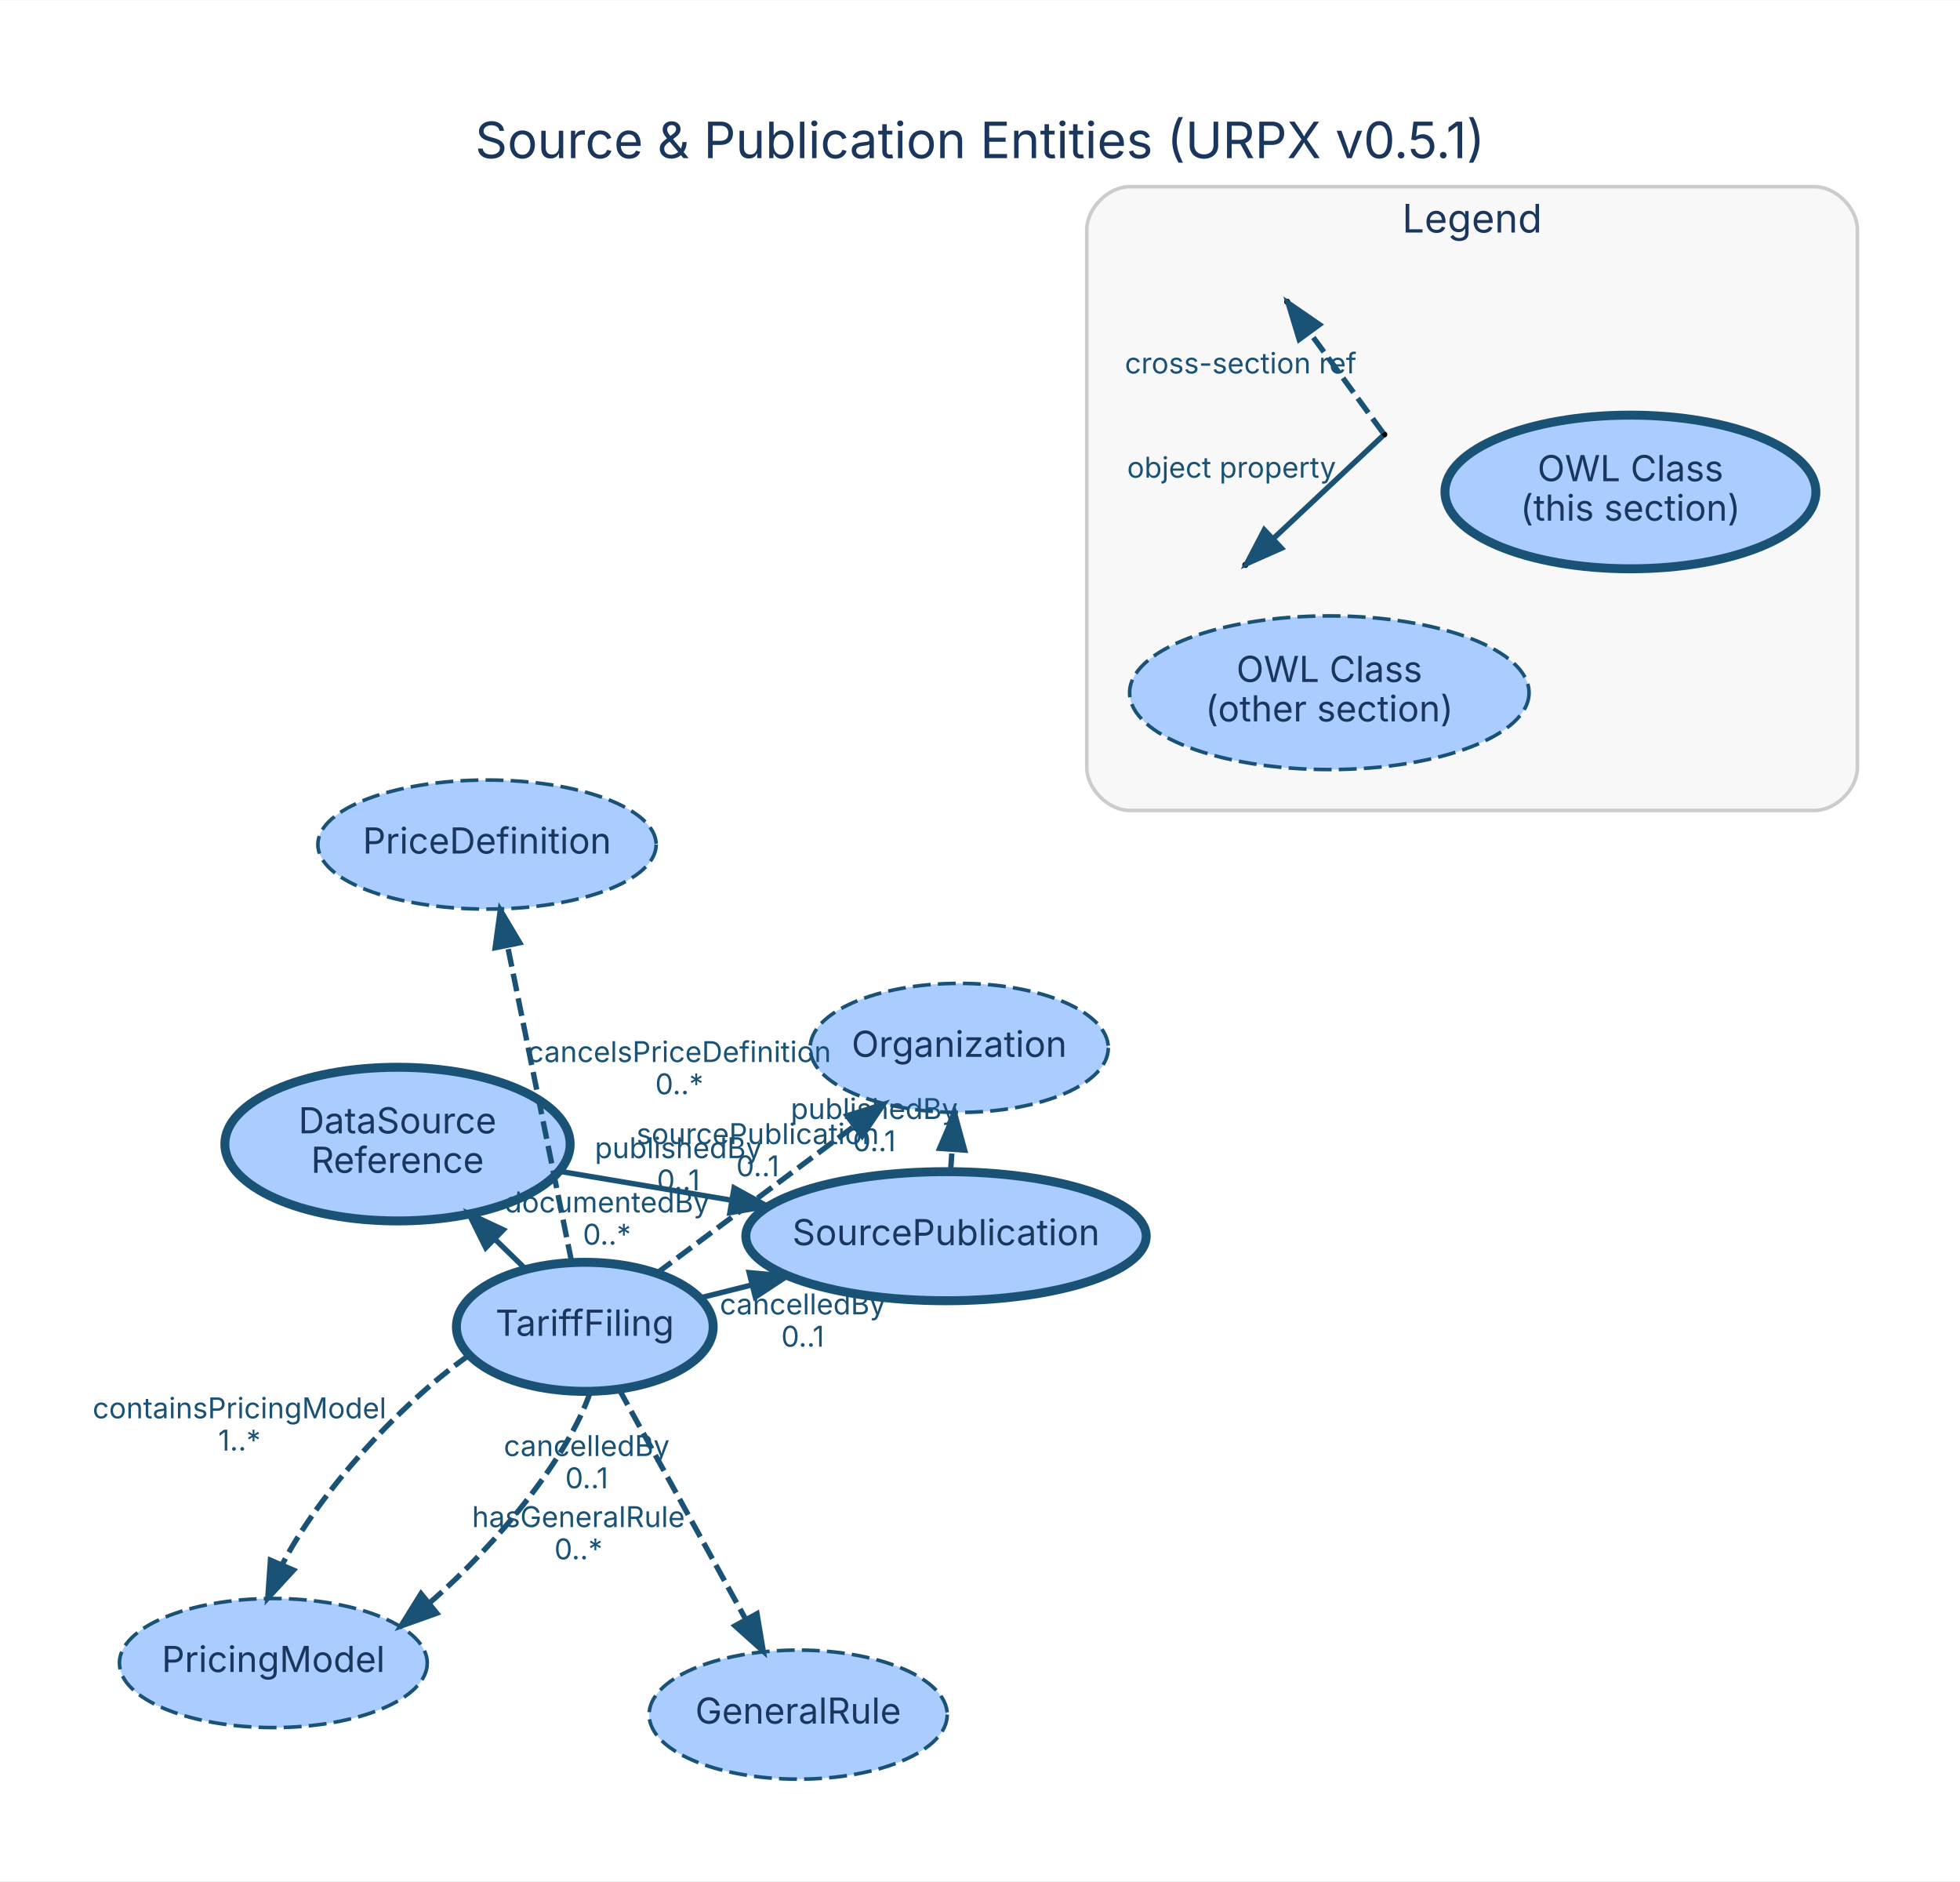
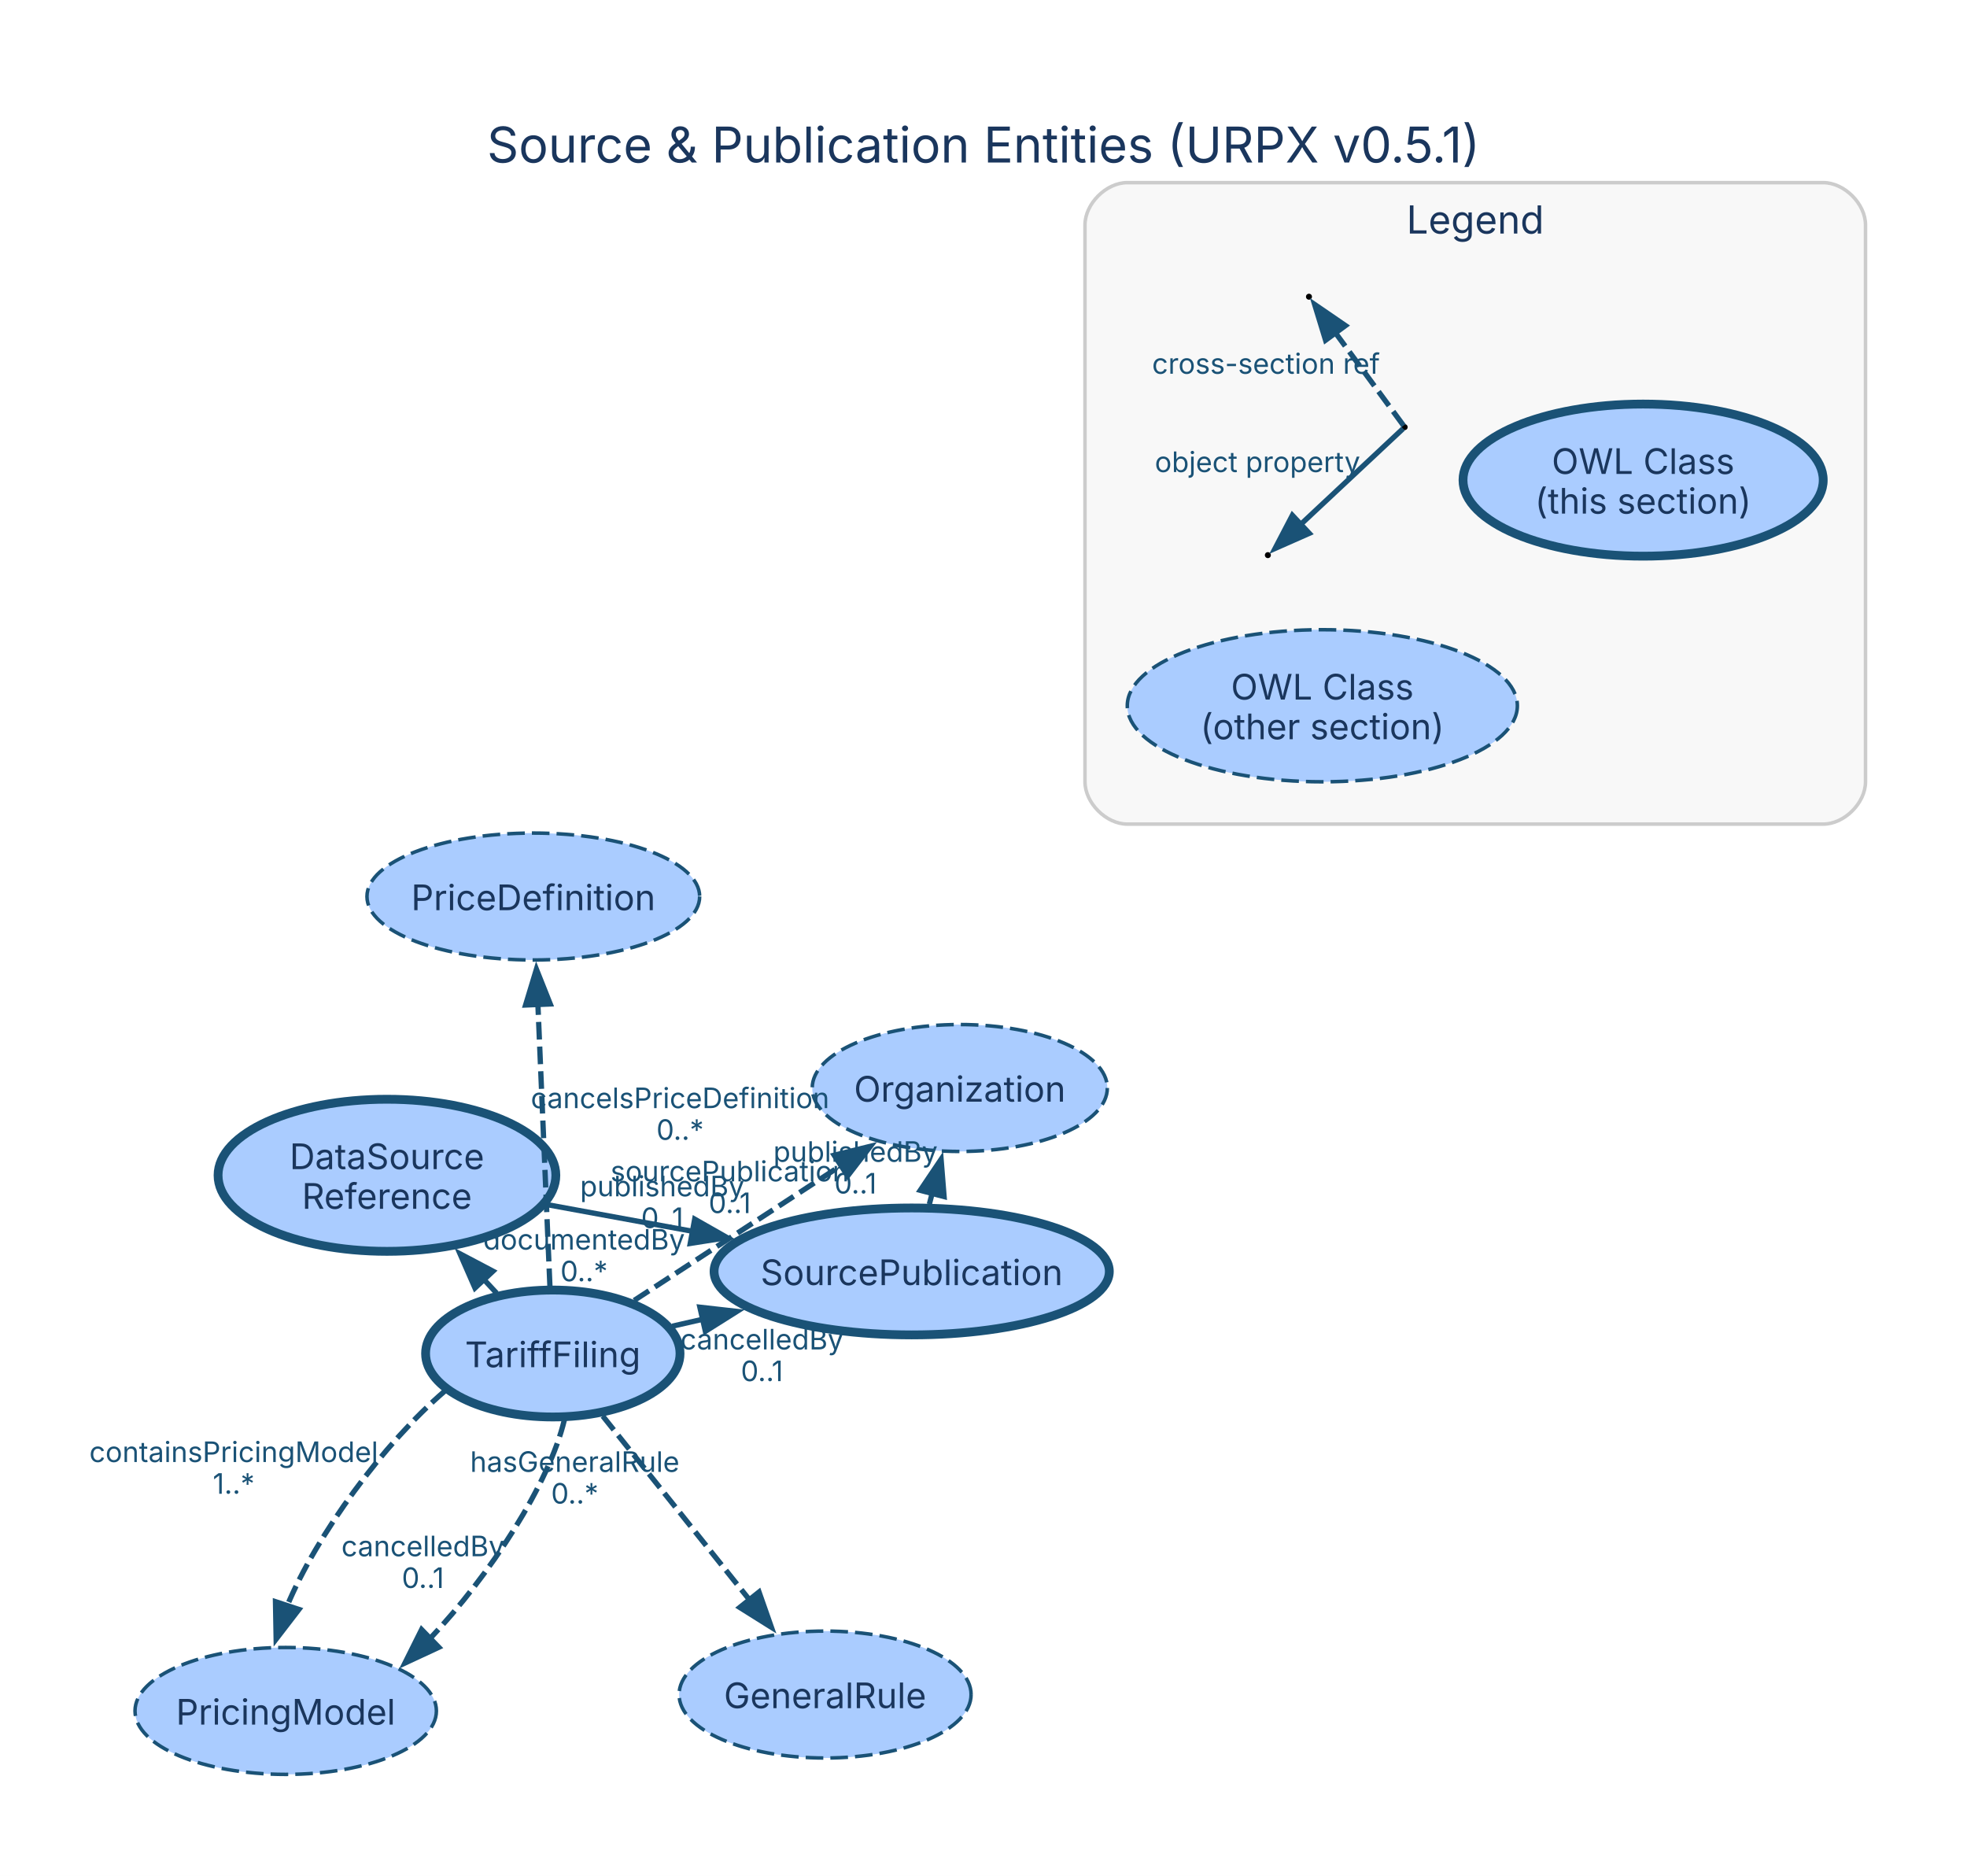
- <svg xmlns="http://www.w3.org/2000/svg" width="547pt" height="525pt" viewBox="0.00 0.00 546.82 524.60">
-   <g id="graph0" class="graph" transform="scale(1 1) rotate(0) translate(33.02 495.8)">
-     <polygon fill="white" stroke="transparent" points="-33.02,28.8 -33.02,-495.8 513.8,-495.8 513.8,28.8 -33.02,28.8" />
-     <text text-anchor="middle" x="240.39" y="-451.8" font-family="Inter, Helvetica, Arial, sans-serif" font-size="14.00" fill="#1a365d">Source &amp; Publication Entities (URPX v0.5.1)</text>
+ <svg xmlns="http://www.w3.org/2000/svg" width="558pt" height="532pt" viewBox="0.00 0.00 558.00 532.00">
+   <g id="graph0" class="graph" transform="scale(1 1) rotate(0) translate(38.3 503.29)">
+     <polygon fill="white" stroke="none" points="-38.3,28.8 -38.3,-503.29 519.71,-503.29 519.71,28.8 -38.3,28.8" />
+     <text xml:space="preserve" text-anchor="middle" x="240.7" y="-457.19" font-family="Inter, Helvetica, Arial, sans-serif" font-size="14.00" fill="#1a365d">Source &amp; Publication Entities (URPX v0.5.1)</text>
    <g id="clust1" class="cluster">
-       <path fill="#f8f8f8" stroke="#cccccc" d="M282.18,-269.85C282.18,-269.85 473.18,-269.85 473.18,-269.85 479.18,-269.85 485.18,-275.85 485.18,-281.85 485.18,-281.85 485.18,-431.85 485.18,-431.85 485.18,-437.85 479.18,-443.85 473.18,-443.85 473.18,-443.85 282.18,-443.85 282.18,-443.85 276.18,-443.85 270.18,-437.85 270.18,-431.85 270.18,-431.85 270.18,-281.85 270.18,-281.85 270.18,-275.85 276.18,-269.85 282.18,-269.85" />
-       <text text-anchor="middle" x="377.68" y="-431.05" font-family="Inter, Helvetica, Arial, sans-serif" font-size="11.00" fill="#1a365d">Legend</text>
+       <path fill="#f8f8f8" stroke="#cccccc" d="M281.49,-269.54C281.49,-269.54 478.91,-269.54 478.91,-269.54 484.91,-269.54 490.91,-275.54 490.91,-281.54 490.91,-281.54 490.91,-439.49 490.91,-439.49 490.91,-445.49 484.91,-451.49 478.91,-451.49 478.91,-451.49 281.49,-451.49 281.49,-451.49 275.49,-451.49 269.49,-445.49 269.49,-439.49 269.49,-439.49 269.49,-281.54 269.49,-281.54 269.49,-275.54 275.49,-269.54 281.49,-269.54" />
+       <text xml:space="preserve" text-anchor="middle" x="380.2" y="-437.04" font-family="Inter, Helvetica, Arial, sans-serif" font-size="11.00" fill="#1a365d">Legend</text>
    </g>
    <g id="node1" class="node">
-       <ellipse fill="#aaccff" stroke="#1a5276" stroke-width="2.5" cx="230.91" cy="-151.1" rx="55.85" ry="18" />
-       <text text-anchor="middle" x="230.91" y="-148.6" font-family="Inter, Helvetica, Arial, sans-serif" font-size="10.00" fill="#1a365d">SourcePublication</text>
+       <ellipse fill="#aaccff" stroke="#1a5276" stroke-width="2.5" cx="220.33" cy="-142.66" rx="56.06" ry="18" />
+       <text xml:space="preserve" text-anchor="middle" x="220.33" y="-138.78" font-family="Inter, Helvetica, Arial, sans-serif" font-size="10.00" fill="#1a365d">SourcePublication</text>
    </g>
    <g id="node5" class="node">
-       <ellipse fill="#aaccff" stroke="#1a5276" stroke-dasharray="5,2" cx="234.59" cy="-203.62" rx="41.59" ry="18" />
-       <text text-anchor="middle" x="234.59" y="-201.12" font-family="Inter, Helvetica, Arial, sans-serif" font-size="10.00" fill="#1a365d">Organization</text>
+       <ellipse fill="#aaccff" stroke="#1a5276" stroke-dasharray="5,2" cx="233.97" cy="-194.69" rx="41.86" ry="18" />
+       <text xml:space="preserve" text-anchor="middle" x="233.97" y="-190.81" font-family="Inter, Helvetica, Arial, sans-serif" font-size="10.00" fill="#1a365d">Organization</text>
    </g>
    <g id="edge1" class="edge">
-       <path fill="none" stroke="#1a5276" stroke-width="1.5" stroke-dasharray="5,2" d="M232.18,-169.17C232.31,-171.13 232.46,-173.16 232.6,-175.2" />
-       <polygon fill="#1a5276" stroke="#1a5276" stroke-width="1.5" points="229.12,-175.6 233.31,-185.33 236.1,-175.11 229.12,-175.6" />
-       <text text-anchor="middle" x="210.89" y="-183.79" font-family="Inter, Helvetica, Arial, sans-serif" font-size="8.00" fill="#1a5276">publishedBy</text>
-       <text text-anchor="middle" x="210.89" y="-174.79" font-family="Inter, Helvetica, Arial, sans-serif" font-size="8.00" fill="#1a5276">0..1</text>
+       <path fill="none" stroke="#1a5276" stroke-width="1.5" stroke-dasharray="5,2" d="M225.34,-161.74C225.61,-162.8 225.9,-163.89 226.18,-164.98" />
+       <polygon fill="#1a5276" stroke="#1a5276" stroke-width="1.5" points="222.75,-165.67 228.67,-174.46 229.52,-163.89 222.75,-165.67" />
+       <text xml:space="preserve" text-anchor="middle" x="204.38" y="-173.76" font-family="Inter, Helvetica, Arial, sans-serif" font-size="8.00" fill="#1a5276">publishedBy</text>
+       <text xml:space="preserve" text-anchor="middle" x="204.38" y="-164.76" font-family="Inter, Helvetica, Arial, sans-serif" font-size="8.00" fill="#1a5276">0..1</text>
    </g>
    <g id="node2" class="node">
-       <ellipse fill="#aaccff" stroke="#1a5276" stroke-width="2.5" cx="130.13" cy="-125.82" rx="35.82" ry="18" />
-       <text text-anchor="middle" x="130.13" y="-123.32" font-family="Inter, Helvetica, Arial, sans-serif" font-size="10.00" fill="#1a365d">TariffFiling</text>
+       <ellipse fill="#aaccff" stroke="#1a5276" stroke-width="2.5" cx="118.52" cy="-119.38" rx="36.09" ry="18" />
+       <text xml:space="preserve" text-anchor="middle" x="118.52" y="-115.5" font-family="Inter, Helvetica, Arial, sans-serif" font-size="10.00" fill="#1a365d">TariffFiling</text>
    </g>
    <g id="edge3" class="edge">
-       <path fill="none" stroke="#1a5276" stroke-width="1.5" d="M162.29,-133.89C166.88,-135.04 171.69,-136.24 176.56,-137.46" />
-       <polygon fill="#1a5276" stroke="#1a5276" stroke-width="1.5" points="176,-140.93 186.56,-139.97 177.71,-134.14 176,-140.93" />
-       <text text-anchor="middle" x="190.93" y="-129.28" font-family="Inter, Helvetica, Arial, sans-serif" font-size="8.00" fill="#1a5276">cancelledBy</text>
-       <text text-anchor="middle" x="190.93" y="-120.28" font-family="Inter, Helvetica, Arial, sans-serif" font-size="8.00" fill="#1a5276">0..1</text>
+       <path fill="none" stroke="#1a5276" stroke-width="1.5" d="M152.42,-127.13C155.31,-127.79 158.27,-128.47 161.28,-129.15" />
+       <polygon fill="#1a5276" stroke="#1a5276" stroke-width="1.5" points="160.24,-132.51 170.76,-131.32 161.8,-125.68 160.24,-132.51" />
+       <text xml:space="preserve" text-anchor="middle" x="177.85" y="-120.54" font-family="Inter, Helvetica, Arial, sans-serif" font-size="8.00" fill="#1a5276">cancelledBy</text>
+       <text xml:space="preserve" text-anchor="middle" x="177.85" y="-111.54" font-family="Inter, Helvetica, Arial, sans-serif" font-size="8.00" fill="#1a5276">0..1</text>
    </g>
    <g id="node3" class="node">
-       <ellipse fill="#aaccff" stroke="#1a5276" stroke-width="2.5" cx="77.88" cy="-176.79" rx="48.17" ry="21.43" />
-       <text text-anchor="middle" x="77.88" y="-179.79" font-family="Inter, Helvetica, Arial, sans-serif" font-size="10.00" fill="#1a365d">DataSource</text>
-       <text text-anchor="middle" x="77.88" y="-168.79" font-family="Inter, Helvetica, Arial, sans-serif" font-size="10.00" fill="#1a365d">Reference</text>
+       <ellipse fill="#aaccff" stroke="#1a5276" stroke-width="2.5" cx="71.47" cy="-169.93" rx="47.91" ry="21.57" />
+       <text xml:space="preserve" text-anchor="middle" x="71.47" y="-171.68" font-family="Inter, Helvetica, Arial, sans-serif" font-size="10.00" fill="#1a365d">DataSource</text>
+       <text xml:space="preserve" text-anchor="middle" x="71.47" y="-160.43" font-family="Inter, Helvetica, Arial, sans-serif" font-size="10.00" fill="#1a365d">Reference</text>
    </g>
    <g id="edge6" class="edge">
-       <path fill="none" stroke="#1a5276" stroke-width="1.5" d="M113.6,-141.95C110.85,-144.63 107.94,-147.46 105.01,-150.32" />
-       <polygon fill="#1a5276" stroke="#1a5276" stroke-width="1.5" points="102.5,-147.88 97.78,-157.37 107.39,-152.89 102.5,-147.88" />
-       <text text-anchor="middle" x="136.31" y="-157.73" font-family="Inter, Helvetica, Arial, sans-serif" font-size="8.00" fill="#1a5276">documentedBy</text>
-       <text text-anchor="middle" x="136.31" y="-148.73" font-family="Inter, Helvetica, Arial, sans-serif" font-size="8.00" fill="#1a5276">0..*</text>
+       <path fill="none" stroke="#1a5276" stroke-width="1.5" d="M102.59,-136.49C101.39,-137.78 100.16,-139.1 98.92,-140.44" />
+       <polygon fill="#1a5276" stroke="#1a5276" stroke-width="1.5" points="96.44,-137.96 92.19,-147.67 101.56,-142.73 96.44,-137.96" />
+       <text xml:space="preserve" text-anchor="middle" x="127.38" y="-148.86" font-family="Inter, Helvetica, Arial, sans-serif" font-size="8.00" fill="#1a5276">documentedBy</text>
+       <text xml:space="preserve" text-anchor="middle" x="127.38" y="-139.86" font-family="Inter, Helvetica, Arial, sans-serif" font-size="8.00" fill="#1a5276">0..*</text>
    </g>
    <g id="node4" class="node">
-       <ellipse fill="#aaccff" stroke="#1a5276" stroke-dasharray="5,2" cx="189.66" cy="-17.65" rx="41.59" ry="18" />
-       <text text-anchor="middle" x="189.66" y="-15.15" font-family="Inter, Helvetica, Arial, sans-serif" font-size="10.00" fill="#1a365d">GeneralRule</text>
+       <ellipse fill="#aaccff" stroke="#1a5276" stroke-dasharray="5,2" cx="195.76" cy="-22.65" rx="41.42" ry="18" />
+       <text xml:space="preserve" text-anchor="middle" x="195.76" y="-18.78" font-family="Inter, Helvetica, Arial, sans-serif" font-size="10.00" fill="#1a365d">GeneralRule</text>
    </g>
    <g id="edge7" class="edge">
-       <path fill="none" stroke="#1a5276" stroke-width="1.5" stroke-dasharray="5,2" d="M139.69,-108.44C149.23,-91.12 164,-64.28 175.01,-44.27" />
-       <polygon fill="#1a5276" stroke="#1a5276" stroke-width="1.5" points="178.17,-45.79 179.92,-35.35 172.04,-42.42 178.17,-45.79" />
-       <text text-anchor="middle" x="128.35" y="-69.96" font-family="Inter, Helvetica, Arial, sans-serif" font-size="8.00" fill="#1a5276">hasGeneralRule</text>
-       <text text-anchor="middle" x="128.35" y="-60.96" font-family="Inter, Helvetica, Arial, sans-serif" font-size="8.00" fill="#1a5276">0..*</text>
+       <path fill="none" stroke="#1a5276" stroke-width="1.5" stroke-dasharray="5,2" d="M132.69,-101.64C144.41,-86.96 161.24,-65.88 174.57,-49.19" />
+       <polygon fill="#1a5276" stroke="#1a5276" stroke-width="1.5" points="177.02,-51.73 180.53,-41.73 171.55,-47.36 177.02,-51.73" />
+       <text xml:space="preserve" text-anchor="middle" x="124.75" y="-85.81" font-family="Inter, Helvetica, Arial, sans-serif" font-size="8.00" fill="#1a5276">hasGeneralRule</text>
+       <text xml:space="preserve" text-anchor="middle" x="124.75" y="-76.81" font-family="Inter, Helvetica, Arial, sans-serif" font-size="8.00" fill="#1a5276">0..*</text>
    </g>
    <g id="edge8" class="edge">
-       <path fill="none" stroke="#1a5276" stroke-width="1.5" stroke-dasharray="5,2" d="M150.27,-140.82C165.86,-152.43 187.68,-168.68 205.22,-181.74" />
-       <polygon fill="#1a5276" stroke="#1a5276" stroke-width="1.5" points="203.32,-184.7 213.44,-187.87 207.51,-179.08 203.32,-184.7" />
-       <text text-anchor="middle" x="156.24" y="-172.88" font-family="Inter, Helvetica, Arial, sans-serif" font-size="8.00" fill="#1a5276">publishedBy</text>
-       <text text-anchor="middle" x="156.24" y="-163.88" font-family="Inter, Helvetica, Arial, sans-serif" font-size="8.00" fill="#1a5276">0..1</text>
+       <path fill="none" stroke="#1a5276" stroke-width="1.5" stroke-dasharray="5,2" d="M141.61,-134.44C158.41,-145.39 181.42,-160.41 200.27,-172.7" />
+       <polygon fill="#1a5276" stroke="#1a5276" stroke-width="1.5" points="198.34,-175.62 208.63,-178.16 202.17,-169.76 198.34,-175.62" />
+       <text xml:space="preserve" text-anchor="middle" x="149.56" y="-163.97" font-family="Inter, Helvetica, Arial, sans-serif" font-size="8.00" fill="#1a5276">publishedBy</text>
+       <text xml:space="preserve" text-anchor="middle" x="149.56" y="-154.97" font-family="Inter, Helvetica, Arial, sans-serif" font-size="8.00" fill="#1a5276">0..1</text>
    </g>
    <g id="node6" class="node">
-       <ellipse fill="#aaccff" stroke="#1a5276" stroke-dasharray="5,2" cx="102.85" cy="-260.34" rx="47.19" ry="18" />
-       <text text-anchor="middle" x="102.85" y="-257.84" font-family="Inter, Helvetica, Arial, sans-serif" font-size="10.00" fill="#1a365d">PriceDefinition</text>
+       <ellipse fill="#aaccff" stroke="#1a5276" stroke-dasharray="5,2" cx="112.99" cy="-249" rx="47.19" ry="18" />
+       <text xml:space="preserve" text-anchor="middle" x="112.99" y="-245.13" font-family="Inter, Helvetica, Arial, sans-serif" font-size="10.00" fill="#1a365d">PriceDefinition</text>
    </g>
    <g id="edge4" class="edge">
-       <path fill="none" stroke="#1a5276" stroke-width="1.5" stroke-dasharray="5,2" d="M126.45,-143.96C121.85,-166.63 113.94,-205.65 108.56,-232.2" />
-       <polygon fill="#1a5276" stroke="#1a5276" stroke-width="1.5" points="105.12,-231.56 106.56,-242.05 111.98,-232.95 105.12,-231.56" />
-       <text text-anchor="middle" x="156.5" y="-199.68" font-family="Inter, Helvetica, Arial, sans-serif" font-size="8.00" fill="#1a5276">cancelsPriceDefinition</text>
-       <text text-anchor="middle" x="156.5" y="-190.68" font-family="Inter, Helvetica, Arial, sans-serif" font-size="8.00" fill="#1a5276">0..*</text>
+       <path fill="none" stroke="#1a5276" stroke-width="1.5" stroke-dasharray="5,2" d="M117.7,-138.5C116.8,-159.61 115.34,-193.88 114.28,-218.66" />
+       <polygon fill="#1a5276" stroke="#1a5276" stroke-width="1.5" points="110.8,-218.23 113.87,-228.37 117.79,-218.53 110.8,-218.23" />
+       <text xml:space="preserve" text-anchor="middle" x="154.62" y="-188.98" font-family="Inter, Helvetica, Arial, sans-serif" font-size="8.00" fill="#1a5276">cancelsPriceDefinition</text>
+       <text xml:space="preserve" text-anchor="middle" x="154.62" y="-179.98" font-family="Inter, Helvetica, Arial, sans-serif" font-size="8.00" fill="#1a5276">0..*</text>
    </g>
    <g id="node7" class="node">
-       <ellipse fill="#aaccff" stroke="#1a5276" stroke-dasharray="5,2" cx="43.24" cy="-32.04" rx="42.94" ry="18" />
-       <text text-anchor="middle" x="43.24" y="-29.54" font-family="Inter, Helvetica, Arial, sans-serif" font-size="10.00" fill="#1a365d">PricingModel</text>
+       <ellipse fill="#aaccff" stroke="#1a5276" stroke-dasharray="5,2" cx="42.75" cy="-18" rx="42.75" ry="18" />
+       <text xml:space="preserve" text-anchor="middle" x="42.75" y="-14.12" font-family="Inter, Helvetica, Arial, sans-serif" font-size="10.00" fill="#1a365d">PricingModel</text>
    </g>
    <g id="edge2" class="edge">
-       <path fill="none" stroke="#1a5276" stroke-width="1.5" stroke-dasharray="5,2" d="M131.67,-107.68C125.8,-90.1 106.3,-65.58 86.65,-48.68" />
-       <polygon fill="#1a5276" stroke="#1a5276" stroke-width="1.5" points="88.83,-45.94 78.85,-42.38 84.44,-51.38 88.83,-45.94" />
-       <text text-anchor="middle" x="130.66" y="-89.78" font-family="Inter, Helvetica, Arial, sans-serif" font-size="8.00" fill="#1a5276">cancelledBy</text>
-       <text text-anchor="middle" x="130.66" y="-80.78" font-family="Inter, Helvetica, Arial, sans-serif" font-size="8.00" fill="#1a5276">0..1</text>
+       <path fill="none" stroke="#1a5276" stroke-width="1.5" stroke-dasharray="5,2" d="M121.81,-100.6C117.51,-82.54 100.95,-56.71 83.52,-38.35" />
+       <polygon fill="#1a5276" stroke="#1a5276" stroke-width="1.5" points="86.18,-36.06 76.57,-31.59 81.3,-41.08 86.18,-36.06" />
+       <text xml:space="preserve" text-anchor="middle" x="81.67" y="-61.88" font-family="Inter, Helvetica, Arial, sans-serif" font-size="8.00" fill="#1a5276">cancelledBy</text>
+       <text xml:space="preserve" text-anchor="middle" x="81.67" y="-52.88" font-family="Inter, Helvetica, Arial, sans-serif" font-size="8.00" fill="#1a5276">0..1</text>
    </g>
    <g id="edge5" class="edge">
-       <path fill="none" stroke="#1a5276" stroke-width="1.5" stroke-dasharray="5,2" d="M97.85,-117.91C78.2,-104.11 56,-79.44 45.71,-59.5" />
-       <polygon fill="#1a5276" stroke="#1a5276" stroke-width="1.5" points="48.86,-57.95 41.69,-50.16 42.43,-60.72 48.86,-57.95" />
-       <text text-anchor="middle" x="33.78" y="-100.3" font-family="Inter, Helvetica, Arial, sans-serif" font-size="8.00" fill="#1a5276">containsPricingModel</text>
-       <text text-anchor="middle" x="33.78" y="-91.3" font-family="Inter, Helvetica, Arial, sans-serif" font-size="8.00" fill="#1a5276">1..*</text>
+       <path fill="none" stroke="#1a5276" stroke-width="1.5" stroke-dasharray="5,2" d="M87.9,-108.75C70.46,-93.77 51.65,-68.22 43.1,-47.66" />
+       <polygon fill="#1a5276" stroke="#1a5276" stroke-width="1.5" points="46.5,-46.79 40.04,-38.39 39.85,-48.99 46.5,-46.79" />
+       <text xml:space="preserve" text-anchor="middle" x="28" y="-88.6" font-family="Inter, Helvetica, Arial, sans-serif" font-size="8.00" fill="#1a5276">containsPricingModel</text>
+       <text xml:space="preserve" text-anchor="middle" x="28" y="-79.6" font-family="Inter, Helvetica, Arial, sans-serif" font-size="8.00" fill="#1a5276">1..*</text>
    </g>
    <g id="edge9" class="edge">
-       <path fill="none" stroke="#1a5276" stroke-width="1.5" d="M122.97,-169.22C137.94,-166.7 154.85,-163.86 170.77,-161.19" />
-       <polygon fill="#1a5276" stroke="#1a5276" stroke-width="1.5" points="171.78,-164.57 181.06,-159.46 170.62,-157.67 171.78,-164.57" />
-       <text text-anchor="middle" x="178.37" y="-176.8" font-family="Inter, Helvetica, Arial, sans-serif" font-size="8.00" fill="#1a5276">sourcePublication</text>
-       <text text-anchor="middle" x="178.37" y="-167.8" font-family="Inter, Helvetica, Arial, sans-serif" font-size="8.00" fill="#1a5276">0..1</text>
+       <path fill="none" stroke="#1a5276" stroke-width="1.5" d="M116.94,-161.6C129.97,-159.21 144.4,-156.57 158.25,-154.03" />
+       <polygon fill="#1a5276" stroke="#1a5276" stroke-width="1.5" points="158.77,-157.49 167.98,-152.25 157.51,-150.61 158.77,-157.49" />
+       <text xml:space="preserve" text-anchor="middle" x="168.72" y="-168.21" font-family="Inter, Helvetica, Arial, sans-serif" font-size="8.00" fill="#1a5276">sourcePublication</text>
+       <text xml:space="preserve" text-anchor="middle" x="168.72" y="-159.21" font-family="Inter, Helvetica, Arial, sans-serif" font-size="8.00" fill="#1a5276">0..1</text>
    </g>
    <g id="node8" class="node">
-       <ellipse fill="#aaccff" stroke="#1a5276" stroke-width="2.5" cx="421.85" cy="-358.69" rx="51.74" ry="21.43" />
-       <text text-anchor="middle" x="421.85" y="-361.69" font-family="Inter, Helvetica, Arial, sans-serif" font-size="10.00" fill="#1a365d">OWL Class</text>
-       <text text-anchor="middle" x="421.85" y="-350.69" font-family="Inter, Helvetica, Arial, sans-serif" font-size="10.00" fill="#1a365d">(this section)</text>
+       <ellipse fill="#aaccff" stroke="#1a5276" stroke-width="2.5" cx="427.82" cy="-367.11" rx="51.09" ry="21.57" />
+       <text xml:space="preserve" text-anchor="middle" x="427.82" y="-368.86" font-family="Inter, Helvetica, Arial, sans-serif" font-size="10.00" fill="#1a365d">OWL Class</text>
+       <text xml:space="preserve" text-anchor="middle" x="427.82" y="-357.61" font-family="Inter, Helvetica, Arial, sans-serif" font-size="10.00" fill="#1a365d">(this section)</text>
    </g>
    <g id="node9" class="node">
-       <ellipse fill="#aaccff" stroke="#1a5276" stroke-dasharray="5,2" cx="337.85" cy="-302.69" rx="55.72" ry="21.43" />
-       <text text-anchor="middle" x="337.85" y="-305.69" font-family="Inter, Helvetica, Arial, sans-serif" font-size="10.00" fill="#1a365d">OWL Class</text>
-       <text text-anchor="middle" x="337.85" y="-294.69" font-family="Inter, Helvetica, Arial, sans-serif" font-size="10.00" fill="#1a365d">(other section)</text>
+       <ellipse fill="#aaccff" stroke="#1a5276" stroke-dasharray="5,2" cx="336.82" cy="-303.11" rx="55.33" ry="21.57" />
+       <text xml:space="preserve" text-anchor="middle" x="336.82" y="-304.86" font-family="Inter, Helvetica, Arial, sans-serif" font-size="10.00" fill="#1a365d">OWL Class</text>
+       <text xml:space="preserve" text-anchor="middle" x="336.82" y="-293.61" font-family="Inter, Helvetica, Arial, sans-serif" font-size="10.00" fill="#1a365d">(other section)</text>
    </g>
    <g id="node10" class="node">
-       <ellipse fill="black" stroke="black" cx="353.17" cy="-374.72" rx="0.36" ry="0.36" />
+       <ellipse fill="black" stroke="black" cx="360.17" cy="-382.14" rx="0.36" ry="0.36" />
    </g>
    <g id="node11" class="node">
-       <ellipse fill="black" stroke="black" cx="314.42" cy="-338.34" rx="0.36" ry="0.36" />
+       <ellipse fill="black" stroke="black" cx="321.37" cy="-345.83" rx="0.36" ry="0.36" />
    </g>
    <g id="edge10" class="edge">
-       <path fill="none" stroke="#1a5276" stroke-width="1.5" d="M352.73,-374.31C349.8,-371.56 332.75,-355.55 322.4,-345.84" />
-       <polygon fill="#1a5276" stroke="#1a5276" stroke-width="1.5" points="324.49,-343 314.8,-338.7 319.7,-348.1 324.49,-343" />
-       <text text-anchor="middle" x="310.57" y="-362.68" font-family="Inter, Helvetica, Arial, sans-serif" font-size="8.00" fill="#1a5276">object property</text>
+       <path fill="none" stroke="#1a5276" stroke-width="1.5" d="M359.74,-381.73C356.9,-379.07 340.8,-364.01 330.38,-354.26" />
+       <polygon fill="#1a5276" stroke="#1a5276" stroke-width="1.5" points="333.11,-352.02 323.42,-347.74 328.32,-357.13 333.11,-352.02" />
+       <text xml:space="preserve" text-anchor="middle" x="318.43" y="-369.4" font-family="Inter, Helvetica, Arial, sans-serif" font-size="8.00" fill="#1a5276">object property</text>
    </g>
    <g id="node12" class="node">
-       <ellipse fill="black" stroke="black" cx="326.09" cy="-411.75" rx="0.36" ry="0.36" />
+       <ellipse fill="black" stroke="black" cx="333.03" cy="-419.13" rx="0.36" ry="0.36" />
    </g>
    <g id="edge11" class="edge">
-       <path fill="none" stroke="#1a5276" stroke-width="1.5" stroke-dasharray="5,2" d="M352.86,-375.14C350.88,-377.85 339.65,-393.21 332.38,-403.16" />
-       <polygon fill="#1a5276" stroke="#1a5276" stroke-width="1.5" points="329.44,-401.25 326.36,-411.39 335.09,-405.38 329.44,-401.25" />
-       <text text-anchor="middle" x="313.12" y="-391.75" font-family="Inter, Helvetica, Arial, sans-serif" font-size="8.00" fill="#1a5276">cross-section ref</text>
+       <path fill="none" stroke="#1a5276" stroke-width="1.5" stroke-dasharray="5,2" d="M359.87,-382.56C357.97,-385.15 347.59,-399.28 340.31,-409.2" />
+       <polygon fill="#1a5276" stroke="#1a5276" stroke-width="1.5" points="337.74,-406.8 334.64,-416.93 343.38,-410.94 337.74,-406.8" />
+       <text xml:space="preserve" text-anchor="middle" x="320.84" y="-397.28" font-family="Inter, Helvetica, Arial, sans-serif" font-size="8.00" fill="#1a5276">cross-section ref</text>
    </g>
  </g>
</svg>
